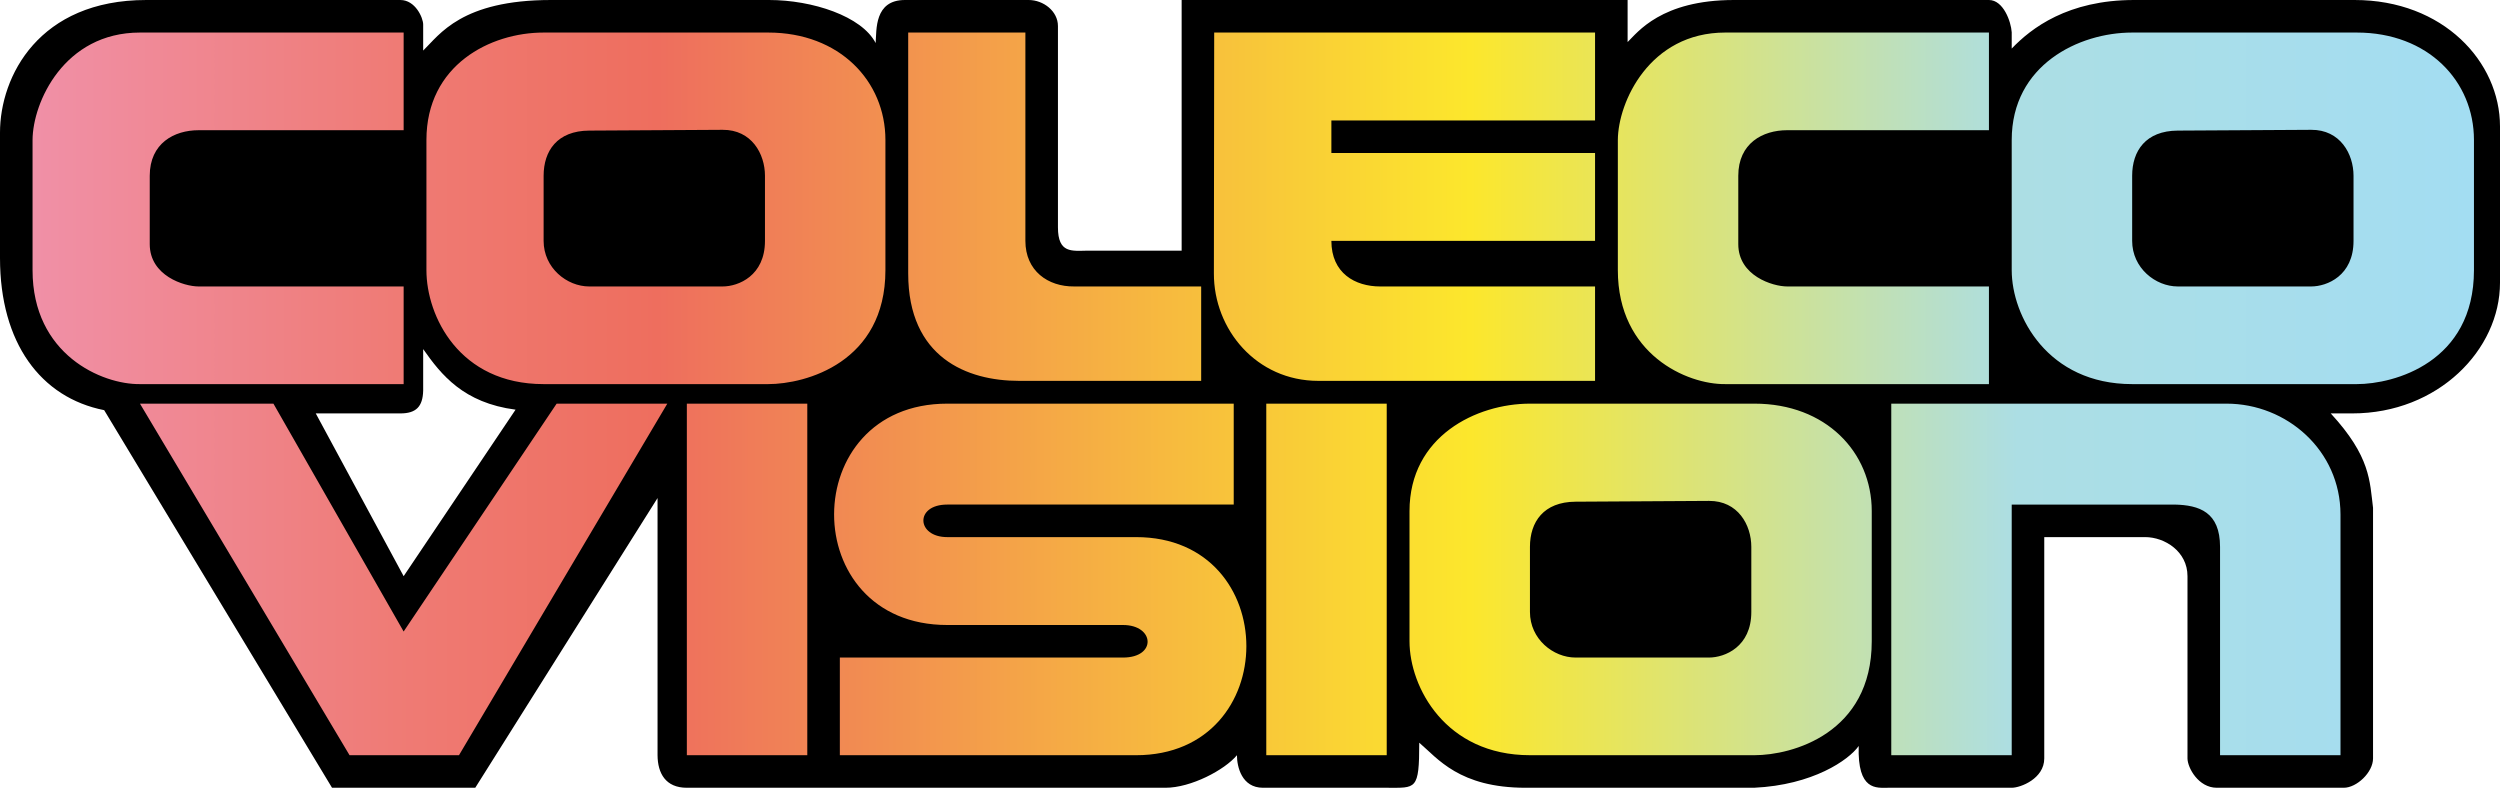
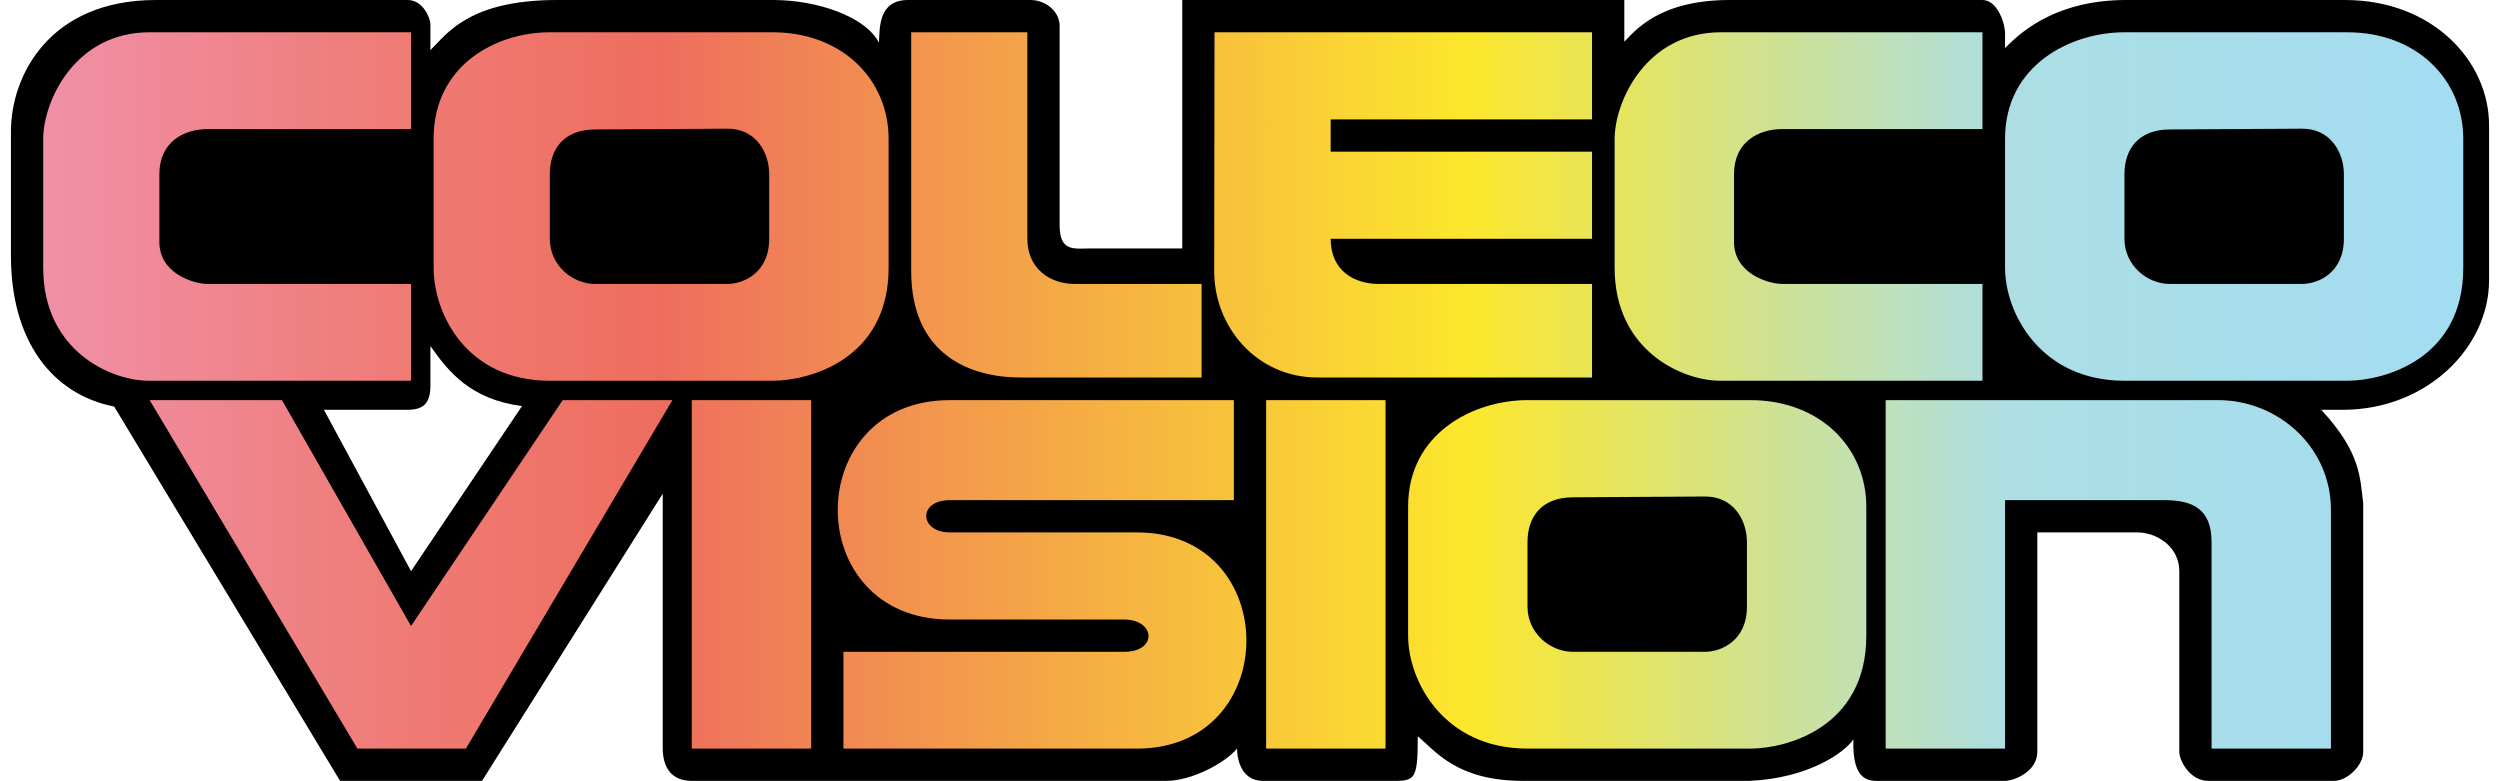
- <svg xmlns="http://www.w3.org/2000/svg" version="1.1" id="Ebene_1" x="0px" y="0px" width="566.929px" height="178.654px" viewBox="0 0 566.929 178.654" enable-background="new 0 0 566.929 178.654" xml:space="preserve">
-   <g>
-     <path d="M95.964,11.469C99.685,7.854,104.652,0,124.966,0h49.43c9.841,0,21.039,3.675,24.176,9.759   C198.798,6.797,198.24,0,205.216,0h28.052c3.352,0,6.644,2.539,6.644,5.905v45.649c0,5.963,3.164,5.33,6.762,5.284h21.289V0   h101.133v9.538C371.337,7.369,376.705,0,393.22,0h57.814c3.287,0,5.02,4.941,5.166,7.323v3.691C460.63,6.376,468.935,0,483.957,0   h49.99c20.113,0,32.982,14.024,32.982,28.671v35.445c0,15.198-14.047,29.634-33.492,29.634h-4.895   c9.057,9.81,8.836,15.385,9.596,21.406v56.84c0,3.149-3.695,6.646-6.643,6.646h-28.789c-4.158,0-6.627-4.529-6.646-6.646v-41.338   c0-5.603-5.15-8.851-9.598-8.858H463.58v50.196c0,4.563-5.359,6.646-7.383,6.646h-28.051c-2.604,0-6.961,0.737-6.645-9.479   c-2.213,3.174-10.406,8.861-23.73,9.479H345.97c-15.088,0-19.973-6.697-24.125-10.218c0,10.853-0.727,10.218-7.381,10.218h-28.051   c-4.831,0-5.909-4.781-5.909-7.382c-2.779,3.343-10.433,7.396-16.24,7.382H155.757c-4.802,0-6.613-3.263-6.644-7.382v-58.317   l-41.338,65.699h-32.48l-51.672-85.63C9.293,90.175,0,77.85,0,58.5V30.09C0,17.225,8.884,0.001,33.155,0.001h57.642   c3.38,0,5.167,4.025,5.167,5.563V11.469L95.964,11.469z M116.917,92.901c-11.808-1.541-16.861-7.904-20.953-13.737v9.417   c-0.091,3.648-1.623,5.169-5.167,5.169H71.604l19.931,36.909L116.917,92.901z" />
-     <linearGradient id="SVGID_1_" gradientUnits="userSpaceOnUse" x1="7.477" y1="846.324" x2="561.118" y2="846.324" gradientTransform="matrix(1 0 0 1 -0.0947 -757.002)">
-       <stop offset="0" style="stop-color:#F090A7" />
-       <stop offset="0.149" style="stop-color:#EF7B75" />
-       <stop offset="0.256" style="stop-color:#EE6E5E" />
-       <stop offset="0.589" style="stop-color:#FCE72C" />
-       <stop offset="0.813" style="stop-color:#ACDEE4" />
-       <stop offset="1" style="stop-color:#A3DDF2" />
+ <svg xmlns="http://www.w3.org/2000/svg" version="1.1" id="Ebene_1" x="0px" y="0px" width="571.929" height="178.654" viewBox="0 0 571.929 178.654" enable-background="new 0 0 566.929 178.654" xml:space="preserve">
+   <defs id="defs3800" />
+   <g id="g3795" transform="translate(2.500008)">
+     <path d="M 95.964,11.469 C 99.685,7.854 104.652,0 124.966,0 h 49.43 c 9.841,0 21.039,3.675 24.176,9.759 C 198.798,6.797 198.24,0 205.216,0 h 28.052 c 3.352,0 6.644,2.539 6.644,5.905 v 45.649 c 0,5.963 3.164,5.33 6.762,5.284 h 21.289 V 0 H 369.096 V 9.538 C 371.337,7.369 376.705,0 393.22,0 h 57.814 c 3.287,0 5.02,4.941 5.166,7.323 v 3.691 C 460.63,6.376 468.935,0 483.957,0 h 49.99 c 20.113,0 32.982,14.024 32.982,28.671 v 35.445 c 0,15.198 -14.047,29.634 -33.492,29.634 h -4.895 c 9.057,9.81 8.836,15.385 9.596,21.406 v 56.84 c 0,3.149 -3.695,6.646 -6.643,6.646 h -28.789 c -4.158,0 -6.627,-4.529 -6.646,-6.646 v -41.338 c 0,-5.603 -5.15,-8.851 -9.598,-8.858 H 463.58 v 50.196 c 0,4.563 -5.359,6.646 -7.383,6.646 h -28.051 c -2.604,0 -6.961,0.737 -6.645,-9.479 -2.213,3.174 -10.406,8.861 -23.73,9.479 H 345.97 c -15.088,0 -19.973,-6.697 -24.125,-10.218 0,10.853 -0.727,10.218 -7.381,10.218 h -28.051 c -4.831,0 -5.909,-4.781 -5.909,-7.382 -2.779,3.343 -10.433,7.396 -16.24,7.382 H 155.757 c -4.802,0 -6.613,-3.263 -6.644,-7.382 v -58.317 l -41.338,65.699 H 75.295 L 23.623,93.012 C 9.293,90.175 0,77.85 0,58.5 V 30.09 C 0,17.225 8.884,0.001 33.155,0.001 h 57.642 c 3.38,0 5.167,4.025 5.167,5.563 z m 20.953,81.432 C 105.109,91.36 100.056,84.997 95.964,79.164 v 9.417 c -0.091,3.648 -1.623,5.169 -5.167,5.169 H 71.604 l 19.931,36.909 z" id="path3778" />
+     <linearGradient id="SVGID_1_" gradientUnits="userSpaceOnUse" x1="7.477" y1="846.324" x2="561.118" y2="846.324" gradientTransform="translate(-0.0947,-757.002)">
+       <stop offset="0" style="stop-color:#F090A7" id="stop3780" />
+       <stop offset="0.149" style="stop-color:#EF7B75" id="stop3782" />
+       <stop offset="0.256" style="stop-color:#EE6E5E" id="stop3784" />
+       <stop offset="0.589" style="stop-color:#FCE72C" id="stop3786" />
+       <stop offset="0.813" style="stop-color:#ACDEE4" id="stop3788" />
+       <stop offset="1" style="stop-color:#A3DDF2" id="stop3790" />
    </linearGradient>
-     <path fill="url(#SVGID_1_)" d="M279.773,91.536v22.885h-64.96c-7.426,0-7.01,7.381,0,7.381c0,0,28.543,0,42.814,0   c33.358,0,33.348,49.458,0,49.458c-22.392,0-67.174,0-67.174,0v-22.145c0,0,42.814,0,64.221,0c7.687,0,7.166-7.382,0-7.382   c-13.287,0-39.861,0-39.861,0c-34.278,0-34.157-50.197,0-50.197C236.466,91.536,279.773,91.536,279.773,91.536z M428.888,91.536   h76.033c13.646,0,25.805,10.596,25.836,25.1v54.625h-27.313v-47.242c0-7.886-4.689-9.484-10.336-9.597h-36.908v56.839h-27.314   V91.536H428.888z M357.285,113.77c-7.258,0.043-10.336,4.6-10.336,10.246v14.764c0,6.133,5.273,10.334,10.336,10.334h30.266   c3.59,0,9.598-2.43,9.598-10.334v-14.764c0-4.968-3.021-10.463-9.598-10.427L357.285,113.77z M346.949,91.536h50.936   c16.17,0,26.574,11.012,26.574,24.359v29.525c0,20.938-18.09,25.838-26.574,25.838h-50.936c-19.133,0-27.313-15.396-27.313-25.838   v-29.525C319.636,98.893,334.851,91.536,346.949,91.536z M287.156,91.536h27.313v79.724h-27.313V91.536z M155.757,91.536h27.313   v79.724h-27.313V91.536z M31.741,91.536h30.266l29.527,51.673l34.695-51.673h25.099l-47.244,79.726H79.269L31.741,91.536z    M275.345,7.382h86.367v19.932h-59.793v7.382h59.793v19.932h-59.793c0,7.327,5.384,10.334,11.072,10.334h48.721v21.407h-62.746   c-14.059,0-23.724-11.67-23.691-24.359L275.345,7.382z M205.954,7.382h26.575v47.244c0,6.786,5.115,10.404,11.073,10.334h28.79   v21.407h-41.339c-11.737,0-25.098-5.275-25.098-24.359L205.954,7.382L205.954,7.382z M451.035,7.381H391.24   c-17.203,0-24.32,15.824-24.359,24.359v29.527c0,19.149,15.754,25.948,24.359,25.837h59.795V64.959h-45.77   c-3.258,0-11.072-2.411-11.072-9.597V39.861c0-7.384,5.559-10.335,11.072-10.335h45.77V7.381L451.035,7.381z M493.849,29.616   c-7.258,0.042-10.336,4.6-10.336,10.245v14.765c0,6.133,5.273,10.334,10.336,10.334h30.266c3.59,0,9.598-2.431,9.598-10.334V39.863   c0-4.965-3.025-10.463-9.598-10.424L493.849,29.616z M483.513,7.382h50.938c16.166,0,26.572,11.012,26.572,24.359v29.527   c0,20.938-18.09,25.837-26.572,25.837h-50.938c-19.131,0-27.313-15.395-27.313-25.837V31.741   C456.201,14.74,471.416,7.382,483.513,7.382L483.513,7.382z M133.611,29.616c-7.257,0.043-10.334,4.6-10.334,10.246v14.765   c0,6.133,5.273,10.334,10.334,10.334h30.266c3.588,0,9.596-2.431,9.596-10.334V39.863c0-4.965-3.025-10.463-9.596-10.424   L133.611,29.616z M123.277,7.382h50.935c16.167,0,26.576,11.012,26.576,24.359v29.527c0,20.938-18.091,25.837-26.576,25.837   h-50.935c-19.132,0-26.575-15.395-26.575-25.837V31.741C96.702,14.74,111.179,7.382,123.277,7.382z M91.535,7.382H31.742   c-17.204,0-24.321,15.824-24.36,24.359v29.527c0,19.149,15.753,25.948,24.36,25.837h59.793V64.961H45.029   c-3.256,0-11.073-2.412-11.073-9.597V39.863c0-7.384,5.559-10.335,11.073-10.335h46.506V7.382z" />
+     <path d="m 279.773,91.536 v 22.885 h -64.96 c -7.426,0 -7.01,7.381 0,7.381 0,0 28.543,0 42.814,0 33.358,0 33.348,49.458 0,49.458 -22.392,0 -67.174,0 -67.174,0 v -22.145 c 0,0 42.814,0 64.221,0 7.687,0 7.166,-7.382 0,-7.382 -13.287,0 -39.861,0 -39.861,0 -34.278,0 -34.157,-50.197 0,-50.197 21.653,0 64.96,0 64.96,0 z m 149.115,0 h 76.033 c 13.646,0 25.805,10.596 25.836,25.1 v 54.625 h -27.313 v -47.242 c 0,-7.886 -4.689,-9.484 -10.336,-9.597 H 456.2 v 56.839 H 428.886 V 91.536 Z m -71.603,22.234 c -7.258,0.043 -10.336,4.6 -10.336,10.246 v 14.764 c 0,6.133 5.273,10.334 10.336,10.334 h 30.266 c 3.59,0 9.598,-2.43 9.598,-10.334 v -14.764 c 0,-4.968 -3.021,-10.463 -9.598,-10.427 z M 346.949,91.536 h 50.936 c 16.17,0 26.574,11.012 26.574,24.359 v 29.525 c 0,20.938 -18.09,25.838 -26.574,25.838 h -50.936 c -19.133,0 -27.313,-15.396 -27.313,-25.838 v -29.525 c 0,-17.002 15.215,-24.359 27.313,-24.359 z m -59.793,0 h 27.313 v 79.724 h -27.313 z m -131.399,0 h 27.313 v 79.724 h -27.313 z m -124.016,0 h 30.266 l 29.527,51.673 34.695,-51.673 h 25.099 l -47.244,79.726 H 79.269 Z M 275.345,7.382 h 86.367 v 19.932 h -59.793 v 7.382 h 59.793 v 19.932 h -59.793 c 0,7.327 5.384,10.334 11.072,10.334 h 48.721 v 21.407 h -62.746 c -14.059,0 -23.724,-11.67 -23.691,-24.359 z m -69.391,0 h 26.575 v 47.244 c 0,6.786 5.115,10.404 11.073,10.334 h 28.79 v 21.407 h -41.339 c -11.737,0 -25.098,-5.275 -25.098,-24.359 z M 451.035,7.381 H 391.24 c -17.203,0 -24.32,15.824 -24.359,24.359 v 29.527 c 0,19.149 15.754,25.948 24.359,25.837 h 59.795 V 64.959 h -45.77 c -3.258,0 -11.072,-2.411 -11.072,-9.597 V 39.861 c 0,-7.384 5.559,-10.335 11.072,-10.335 h 45.77 z m 42.814,22.235 c -7.258,0.042 -10.336,4.6 -10.336,10.245 v 14.765 c 0,6.133 5.273,10.334 10.336,10.334 h 30.266 c 3.59,0 9.598,-2.431 9.598,-10.334 V 39.863 c 0,-4.965 -3.025,-10.463 -9.598,-10.424 z M 483.513,7.382 h 50.938 c 16.166,0 26.572,11.012 26.572,24.359 v 29.527 c 0,20.938 -18.09,25.837 -26.572,25.837 H 483.513 C 464.382,87.105 456.2,71.71 456.2,61.268 V 31.741 C 456.201,14.74 471.416,7.382 483.513,7.382 Z M 133.611,29.616 c -7.257,0.043 -10.334,4.6 -10.334,10.246 v 14.765 c 0,6.133 5.273,10.334 10.334,10.334 h 30.266 c 3.588,0 9.596,-2.431 9.596,-10.334 V 39.863 c 0,-4.965 -3.025,-10.463 -9.596,-10.424 z M 123.277,7.382 h 50.935 c 16.167,0 26.576,11.012 26.576,24.359 v 29.527 c 0,20.938 -18.091,25.837 -26.576,25.837 H 123.277 C 104.145,87.105 96.702,71.71 96.702,61.268 V 31.741 c 0,-17.001 14.477,-24.359 26.575,-24.359 z m -31.742,0 H 31.742 c -17.204,0 -24.321,15.824 -24.36,24.359 v 29.527 c 0,19.149 15.753,25.948 24.36,25.837 H 91.535 V 64.961 H 45.029 c -3.256,0 -11.073,-2.412 -11.073,-9.597 V 39.863 c 0,-7.384 5.559,-10.335 11.073,-10.335 h 46.506 z" id="path3793" style="fill:url(#SVGID_1_)" />
  </g>
</svg>
